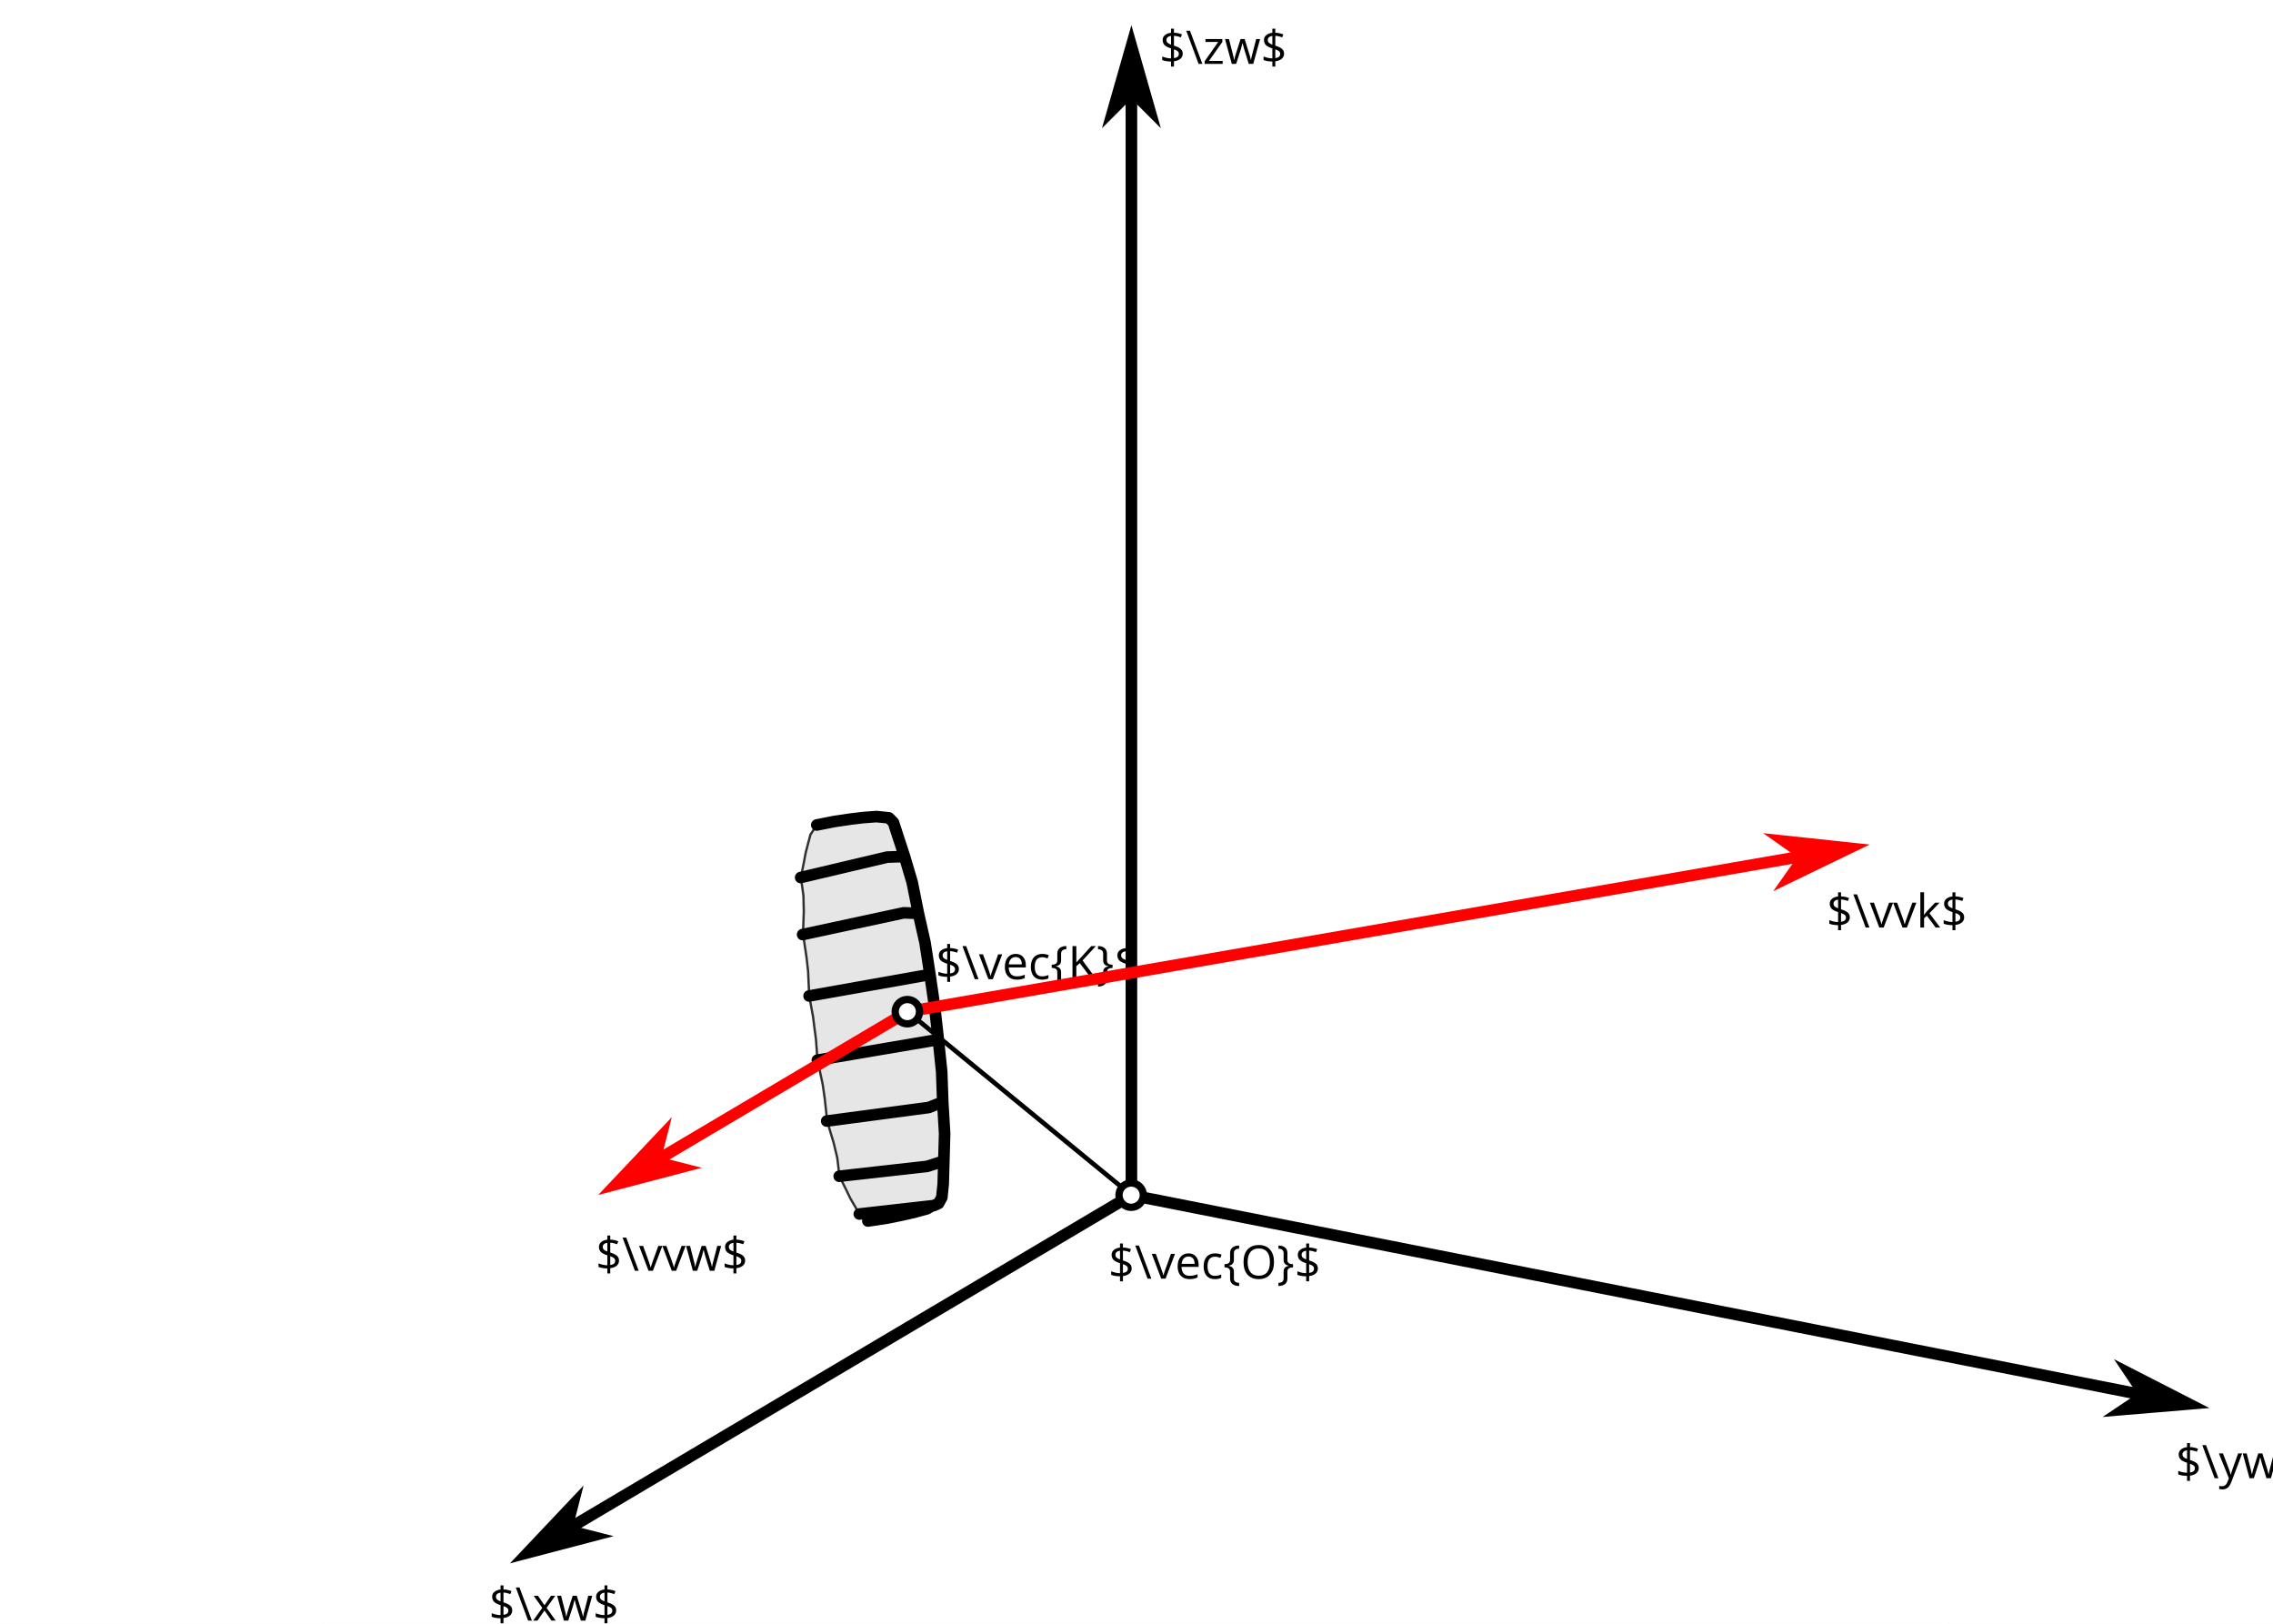
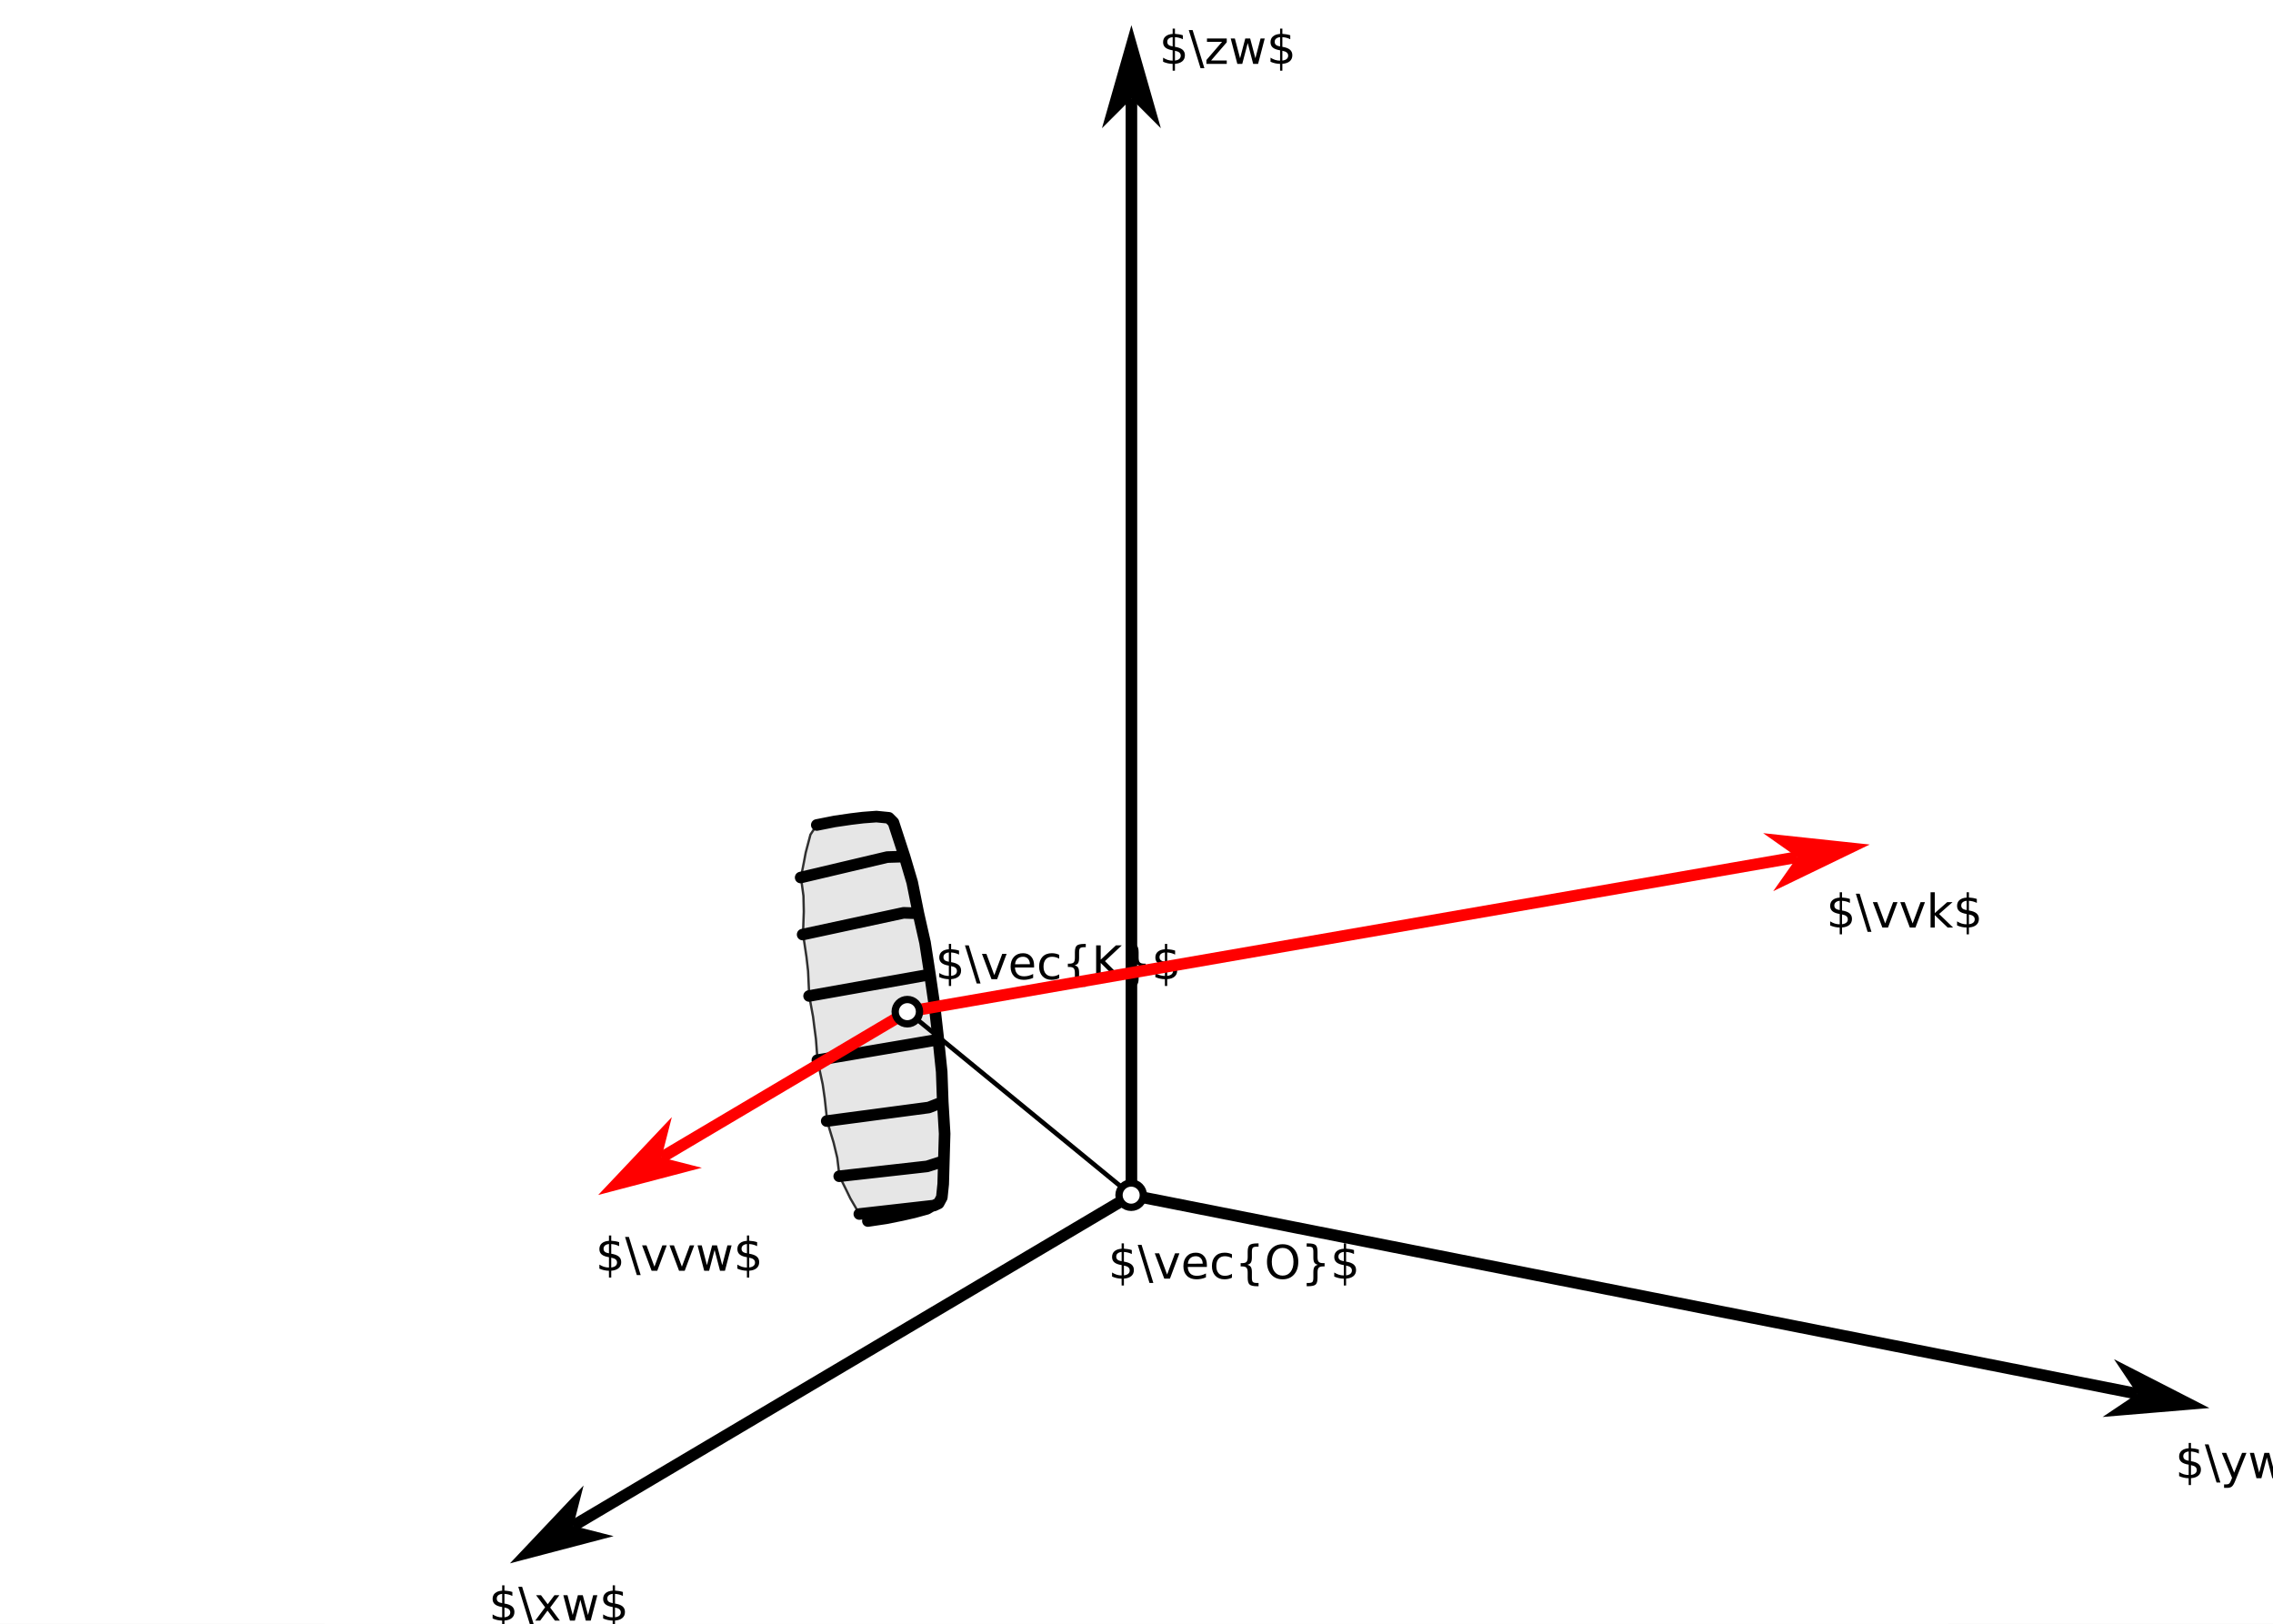
<svg xmlns="http://www.w3.org/2000/svg" xmlns:xlink="http://www.w3.org/1999/xlink" width="980" height="700" viewBox="0 0 980 700" version="1.1">
  <defs>
    <marker id="Point1M-k:k:w" style="overflow:visible" refX="0" refY="0" orient="auto">
      <path style="stroke:#000000;fill:#ffffff;stroke-width:3;opacity:1" d="M -2.5,-1.0 C -2.5,1.76 -4.74,4.0 -7.5,4.0 C -10.26,4.0 -12.5,1.76 -12.5,-1.0 C -12.5,-3.76 -10.26,-6.0 -7.5,-6.0 C -4.74,-6.0 -2.5,-3.76 -2.5,-1.0 z" transform="scale(0.35) translate(7.4, 1)" />
    </marker>
    <marker id="Arrow1Mend-k:k" style="overflow:visible" refX="0" refY="0" orient="auto">
      <path style="stroke:#000000;fill:#000000;stroke-width:1pt;opacity:1;stroke-linejoin:miter" d="M 0.0,0.0 L 5.0,-5.0 L -12.5,0.0 L 5.0,5.0 L 0.0,0.0 z" transform="scale(0.4) rotate(180) translate(-0.9,0)" />
    </marker>
    <marker id="Arrow1Mend-r:r" style="overflow:visible" refX="0" refY="0" orient="auto">
      <path style="stroke:#ff0000;fill:#ff0000;stroke-width:1pt;opacity:1;stroke-linejoin:miter" d="M 0.0,0.0 L 5.0,-5.0 L -12.5,0.0 L 5.0,5.0 L 0.0,0.0 z" transform="scale(0.4) rotate(180) translate(-0.9,0)" />
    </marker>
  </defs>
  <defs>
    <style type="text/css">*{stroke-linejoin: round; stroke-linecap: butt}</style>
  </defs>
  <g id="figure_1">
    <g id="patch_1">
      <path d="M 0 700  L 980 700  L 980 0  L 0 0  z " style="fill: #ffffff" />
    </g>
    <g id="patch_2">
      <path d="M 140 700  L 840 700  L 840 0  L 140 0  z " style="fill: #ffffff" />
    </g>
    <g id="axes_1">
      <g id="line_1">
        <path d="M 487.808 515.236  L 391.308 436.131  " style="fill: none; stroke: #000000; stroke-width: 2" />
      </g>
      <g id="polygon_1">
        <defs>
-           <path id="me39501b894" d="M 352.154 -344.347  L 359.921 -345.888  L 366.907 -346.908  L 372.105 -347.533  L 377.854 -347.968  L 383.228 -347.435  L 385.196 -345.463  L 387.224 -340.144  L 390.061 -331.065  L 393.296 -319.594  L 396.094 -307.122  L 398.821 -293.65  L 401.036 -280.057  L 402.978 -265.896  L 404.697 -251.697  L 406.01 -237.947  L 406.804 -224.139  L 407.277 -211.263  L 407.081 -199.197  L 406.659 -189.552  L 406.063 -183.776  L 404.679 -181.222  L 399.676 -178.887  L 394.068 -177.35  L 388.941 -176.181  L 382.004 -174.783  L 374.188 -173.617  L 374.188 -173.617  L 370.529 -176.647  L 366.622 -183.355  L 364.989 -186.739  L 361.944 -192.883  L 360.972 -200.897  L 359.397 -207.441  L 356.661 -216.473  L 355.572 -226.498  L 354.695 -232.565  L 352.463 -242.966  L 351.781 -252.078  L 351.147 -256.894  L 350.538 -261.713  L 348.889 -270.658  L 348.398 -281.361  L 347.704 -287.46  L 346.214 -297.415  L 346.551 -306.981  L 346.404 -313.773  L 345.31 -321.767  L 346.671 -328.675  L 347.378 -332.465  L 349.42 -340.207  L 352.154 -344.347  L 377.854 -347.968  " style="stroke: #000000; stroke-opacity: 0.8" />
+           <path id="m865c35b149" d="M 352.154 -344.347  L 359.921 -345.888  L 366.907 -346.908  L 372.105 -347.533  L 377.854 -347.968  L 383.228 -347.435  L 385.196 -345.463  L 387.224 -340.144  L 390.061 -331.065  L 393.296 -319.594  L 396.094 -307.122  L 398.821 -293.65  L 401.036 -280.057  L 402.978 -265.896  L 404.697 -251.697  L 406.01 -237.947  L 406.804 -224.139  L 407.277 -211.263  L 407.081 -199.197  L 406.659 -189.552  L 406.063 -183.776  L 404.679 -181.222  L 399.676 -178.887  L 394.068 -177.35  L 388.941 -176.181  L 382.004 -174.783  L 374.188 -173.617  L 374.188 -173.617  L 370.529 -176.647  L 366.622 -183.355  L 364.989 -186.739  L 361.944 -192.883  L 360.972 -200.897  L 359.397 -207.441  L 356.661 -216.473  L 355.572 -226.498  L 354.695 -232.565  L 352.463 -242.966  L 351.781 -252.078  L 351.147 -256.894  L 350.538 -261.713  L 348.889 -270.658  L 348.398 -281.361  L 347.704 -287.46  L 346.214 -297.415  L 346.551 -306.981  L 346.404 -313.773  L 345.31 -321.767  L 346.671 -328.675  L 347.378 -332.465  L 349.42 -340.207  L 352.154 -344.347  L 377.854 -347.968  " style="stroke: #000000; stroke-opacity: 0.8" />
        </defs>
        <g>
-           <use xlink:href="#me39501b894" x="0" y="700" style="fill-opacity: 0.1; stroke: #000000; stroke-opacity: 0.8" />
+           <use xlink:href="#m865c35b149" x="0" y="700" style="fill-opacity: 0.1; stroke: #000000; stroke-opacity: 0.8" />
        </g>
      </g>
      <g id="text_1">
        <g>
-           <text style="font-size: 20px; font-family: 'Open Sans'; text-anchor: start" x="477.808" y="551.236" transform="rotate(-0 477.808 551.2361)">$\vec{O}$</text>
+           <text style="font-size: 20px; font-family: 'DejaVu Sans', 'Bitstream Vera Sans', 'Computer Modern Sans Serif', 'Lucida Grande', 'Verdana', 'Geneva', 'Lucid', 'Arial', 'Helvetica', 'Avant Garde', sans-serif; text-anchor: start" x="477.808" y="551.236" transform="rotate(-0 477.808 551.2361)">$\vec{O}$</text>
        </g>
      </g>
      <g id="text_2">
        <g>
-           <text style="font-size: 20px; font-family: 'Open Sans'; text-anchor: start" x="403.308" y="422.131" transform="rotate(-0 403.308 422.1307)">$\vec{K}$</text>
+           <text style="font-size: 20px; font-family: 'DejaVu Sans', 'Bitstream Vera Sans', 'Computer Modern Sans Serif', 'Lucida Grande', 'Verdana', 'Geneva', 'Lucid', 'Arial', 'Helvetica', 'Avant Garde', sans-serif; text-anchor: start" x="403.308" y="422.131" transform="rotate(-0 403.308 422.1307)">$\vec{K}$</text>
        </g>
      </g>
      <g id="text_3">
        <g>
-           <text style="font-size: 20px; font-family: 'Open Sans'; text-anchor: start" x="210.729" y="698.638" transform="rotate(-0 210.7286 698.6377)">$\xw$</text>
+           <text style="font-size: 20px; font-family: 'DejaVu Sans', 'Bitstream Vera Sans', 'Computer Modern Sans Serif', 'Lucida Grande', 'Verdana', 'Geneva', 'Lucid', 'Arial', 'Helvetica', 'Avant Garde', sans-serif; text-anchor: start" x="210.729" y="698.638" transform="rotate(-0 210.7286 698.6377)">$\xw$</text>
        </g>
      </g>
      <g id="text_4">
        <g>
-           <text style="font-size: 20px; font-family: 'Open Sans'; text-anchor: start" x="937.867" y="637.267" transform="rotate(-0 937.8671 637.2666)">$\yw$</text>
+           <text style="font-size: 20px; font-family: 'DejaVu Sans', 'Bitstream Vera Sans', 'Computer Modern Sans Serif', 'Lucida Grande', 'Verdana', 'Geneva', 'Lucid', 'Arial', 'Helvetica', 'Avant Garde', sans-serif; text-anchor: start" x="937.867" y="637.267" transform="rotate(-0 937.8671 637.2666)">$\yw$</text>
        </g>
      </g>
      <g id="text_5">
        <g>
-           <text style="font-size: 20px; font-family: 'Open Sans'; text-anchor: start" x="499.808" y="27.532" transform="rotate(-0 499.808 27.53235)">$\zw$</text>
+           <text style="font-size: 20px; font-family: 'DejaVu Sans', 'Bitstream Vera Sans', 'Computer Modern Sans Serif', 'Lucida Grande', 'Verdana', 'Geneva', 'Lucid', 'Arial', 'Helvetica', 'Avant Garde', sans-serif; text-anchor: start" x="499.808" y="27.532" transform="rotate(-0 499.808 27.53235)">$\zw$</text>
        </g>
      </g>
      <g id="text_6">
        <g>
-           <text style="font-size: 20px; font-family: 'Open Sans'; text-anchor: start" x="787.415" y="399.856" transform="rotate(-0 787.415 399.8565)">$\vvk$</text>
+           <text style="font-size: 20px; font-family: 'DejaVu Sans', 'Bitstream Vera Sans', 'Computer Modern Sans Serif', 'Lucida Grande', 'Verdana', 'Geneva', 'Lucid', 'Arial', 'Helvetica', 'Avant Garde', sans-serif; text-anchor: start" x="787.415" y="399.856" transform="rotate(-0 787.415 399.8565)">$\vvk$</text>
        </g>
      </g>
      <g id="text_7">
        <g>
-           <text style="font-size: 20px; font-family: 'Open Sans'; text-anchor: start" x="256.768" y="547.831" transform="rotate(-0 256.7683 547.8315)">$\vvw$</text>
+           <text style="font-size: 20px; font-family: 'DejaVu Sans', 'Bitstream Vera Sans', 'Computer Modern Sans Serif', 'Lucida Grande', 'Verdana', 'Geneva', 'Lucid', 'Arial', 'Helvetica', 'Avant Garde', sans-serif; text-anchor: start" x="256.768" y="547.831" transform="rotate(-0 256.7683 547.8315)">$\vvw$</text>
        </g>
      </g>
      <g id="polygon_2">
        <defs>
-           <path id="m3331deff6a" d="M 359.921 -345.888  L 352.154 -344.347  L 359.921 -345.888  L 366.907 -346.908  L 372.104 -347.533  L 377.854 -347.968  L 381.02 -347.654  L 383.228 -347.435  L 385.196 -345.463  L 389.996 -330.742  L 382.515 -330.507  L 345.206 -321.695  L 382.515 -330.507  L 389.996 -330.742  L 393.296 -319.594  L 395.967 -306.261  L 389.593 -306.475  L 346.056 -297.113  L 389.593 -306.475  L 395.967 -306.261  L 398.821 -293.648  L 400.949 -279.885  L 348.838 -270.635  L 400.949 -279.885  L 402.978 -265.896  L 402.978 -265.896  L 404.57 -251.832  L 352.408 -242.97  L 404.57 -251.832  L 406.01 -237.949  L 406.465 -224.92  L 400.424 -222.549  L 356.433 -216.708  L 400.424 -222.549  L 406.465 -224.92  L 407.277 -211.263  L 406.937 -199.483  L 399.724 -197.166  L 361.826 -192.916  L 399.724 -197.166  L 406.937 -199.483  L 406.659 -189.552  L 406.063 -183.776  L 404.679 -181.222  L 402.624 -180.263  L 370.494 -176.639  L 401.868 -180.184  L 399.676 -178.887  L 394.068 -177.35  L 388.941 -176.181  L 382.004 -174.783  L 374.188 -173.617  L 382.004 -174.783  " style="stroke: #000000; stroke-width: 5" />
+           <path id="m7da201af9a" d="M 359.921 -345.888  L 352.154 -344.347  L 359.921 -345.888  L 366.907 -346.908  L 372.104 -347.533  L 377.854 -347.968  L 381.02 -347.654  L 383.228 -347.435  L 385.196 -345.463  L 389.996 -330.742  L 382.515 -330.507  L 345.206 -321.695  L 382.515 -330.507  L 389.996 -330.742  L 393.296 -319.594  L 395.967 -306.261  L 389.593 -306.475  L 346.056 -297.113  L 389.593 -306.475  L 395.967 -306.261  L 398.821 -293.648  L 400.949 -279.885  L 348.838 -270.635  L 400.949 -279.885  L 402.978 -265.896  L 402.978 -265.896  L 404.57 -251.832  L 352.408 -242.97  L 404.57 -251.832  L 406.01 -237.949  L 406.465 -224.92  L 400.424 -222.549  L 356.433 -216.708  L 400.424 -222.549  L 406.465 -224.92  L 407.277 -211.263  L 406.937 -199.483  L 399.724 -197.166  L 361.826 -192.916  L 399.724 -197.166  L 406.937 -199.483  L 406.659 -189.552  L 406.063 -183.776  L 404.679 -181.222  L 402.624 -180.263  L 370.494 -176.639  L 401.868 -180.184  L 399.676 -178.887  L 394.068 -177.35  L 388.941 -176.181  L 382.004 -174.783  L 374.188 -173.617  L 382.004 -174.783  " style="stroke: #000000; stroke-width: 5" />
        </defs>
        <g>
-           <use xlink:href="#m3331deff6a" x="0" y="700" style="fill-opacity: 0; stroke: #000000; stroke-width: 5" />
+           <use xlink:href="#m7da201af9a" x="0" y="700" style="fill-opacity: 0; stroke: #000000; stroke-width: 5" />
        </g>
      </g>
      <g id="vector_1" marker-end="url(#Arrow1Mend-k:k)">
        <path d="M 487.808 515.236  L 247.089 657.837  " style="fill: none; stroke: #000000; stroke-width: 5" />
      </g>
      <g id="vector_2" marker-end="url(#Arrow1Mend-k:k)">
        <path d="M 487.808 515.236  L 921.528 600.881  " style="fill: none; stroke: #000000; stroke-width: 5" />
      </g>
      <g id="vector_3" marker-end="url(#Arrow1Mend-k:k)">
        <path d="M 487.808 515.236  L 487.808 42.495  " style="fill: none; stroke: #000000; stroke-width: 5" />
      </g>
      <g id="vector_4" marker-end="url(#Arrow1Mend-r:r)">
        <path d="M 391.308 436.131  L 285.129 499.031  " style="fill: none; stroke: #ff0000; stroke-width: 5" />
      </g>
      <g id="vector_5" marker-end="url(#Arrow1Mend-r:r)">
        <path d="M 391.308 436.131  L 774.938 369.497  " style="fill: none; stroke: #ff0000; stroke-width: 5" />
      </g>
      <g id="point_1" marker-start="url(#Point1M-k:k:w)">
        <path d="M 487.808 515.236  L 487.808 515.236  " style="fill: none; stroke: #000000; stroke-width: 3" />
      </g>
      <g id="point_2" marker-start="url(#Point1M-k:k:w)">
        <path d="M 391.308 436.131  L 391.308 436.131  " style="fill: none; stroke: #000000; stroke-width: 3" />
      </g>
    </g>
  </g>
  <defs>
  </defs>
</svg>
